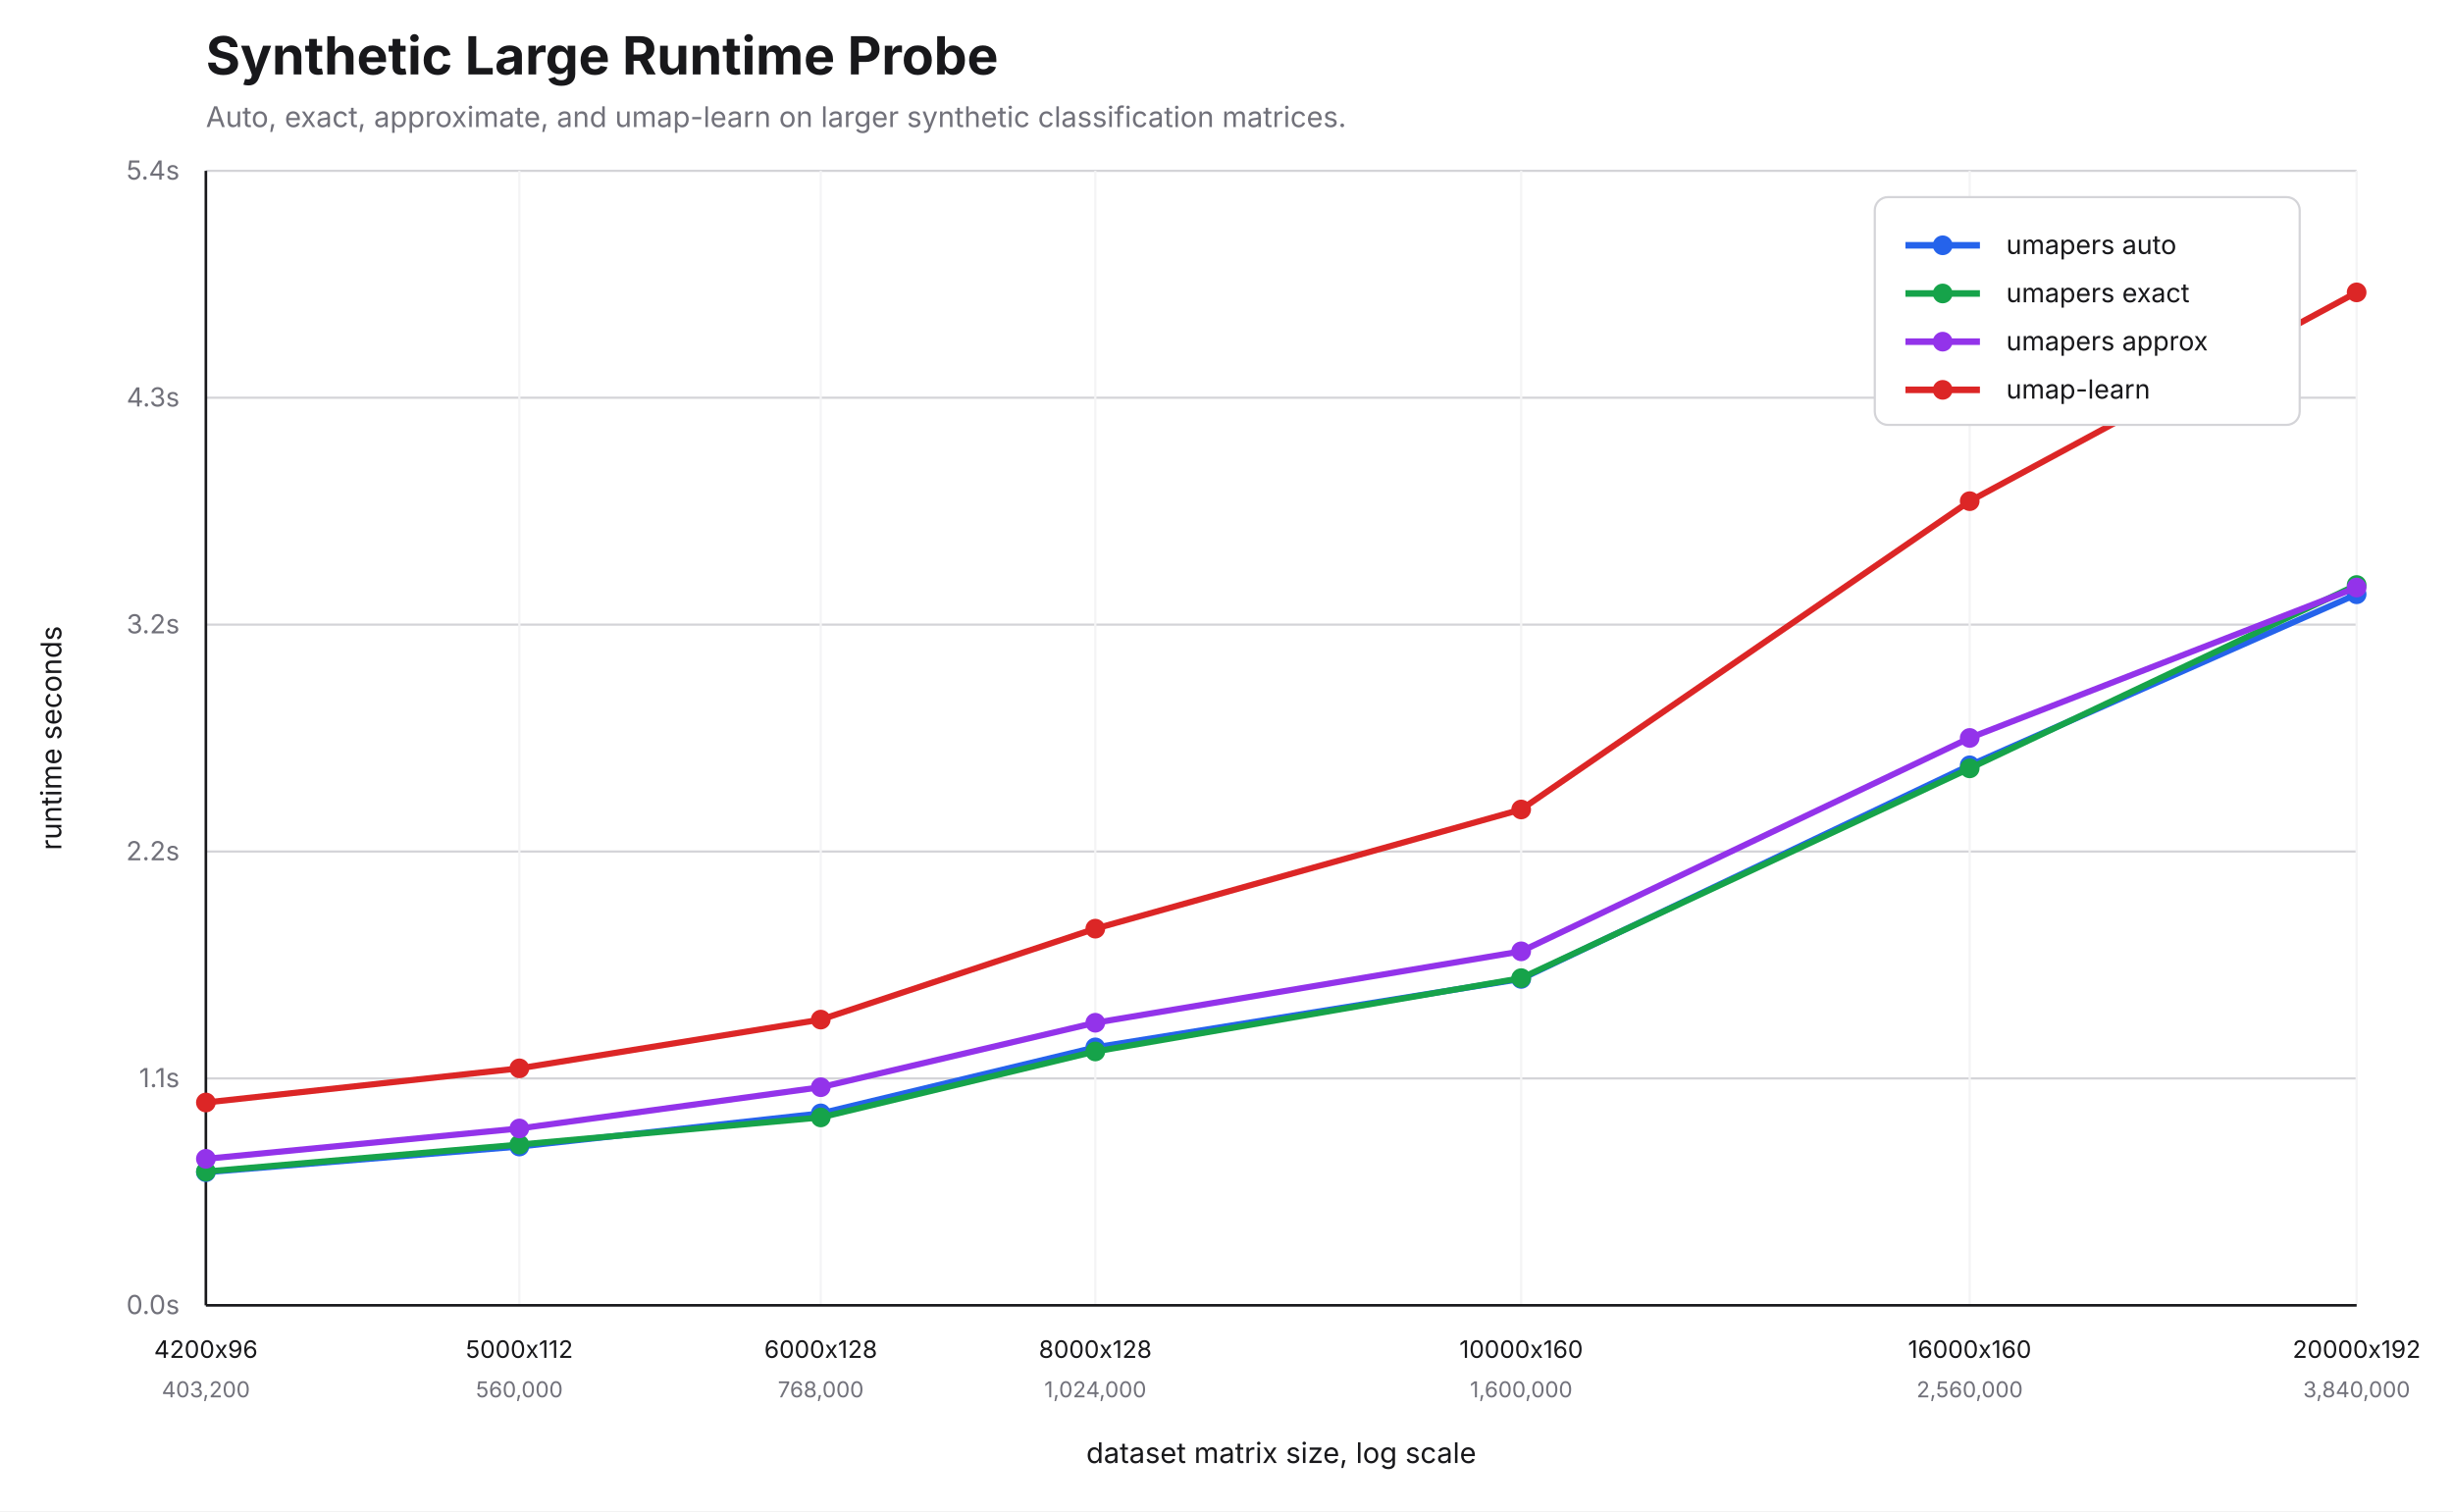
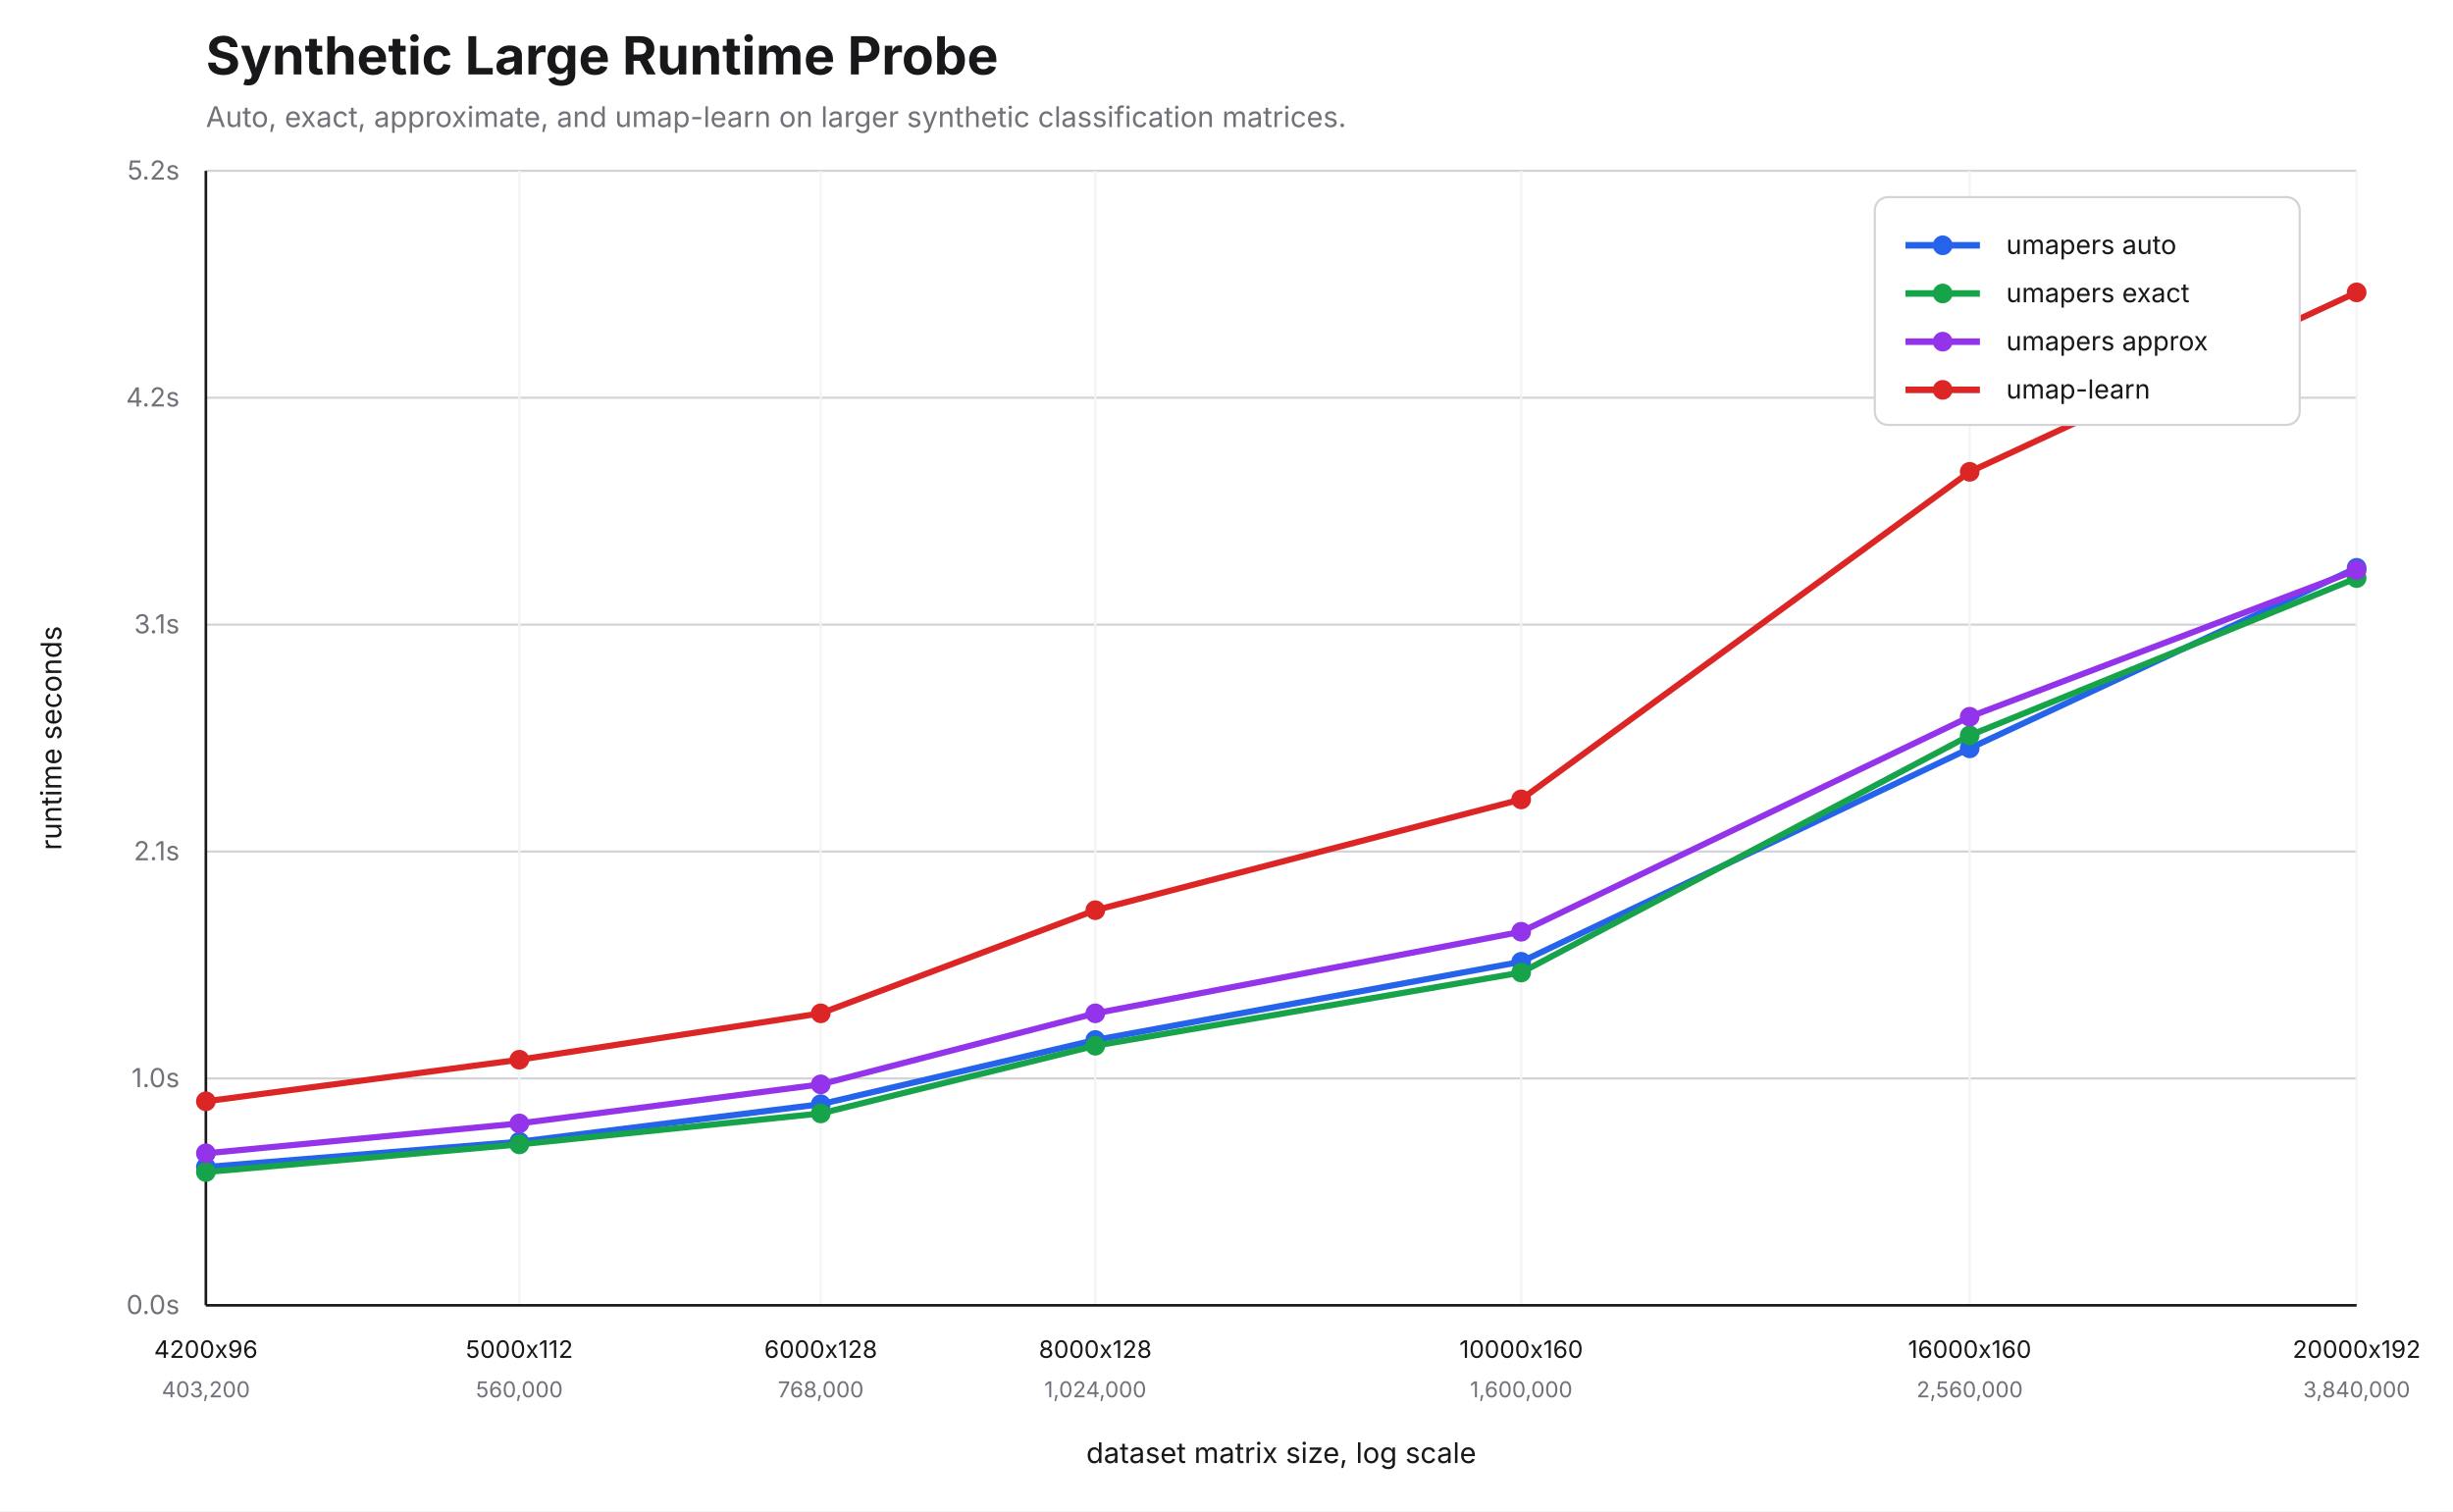
<svg xmlns="http://www.w3.org/2000/svg" width="1120" height="690" viewBox="0 0 1120 690">
  <rect width="100%" height="100%" fill="#ffffff" />
  <text x="94" y="34" font-family="Inter, Arial, sans-serif" font-size="24" font-weight="700" fill="#18181b">Synthetic Large Runtime Probe</text>
  <text x="94" y="58" font-family="Inter, Arial, sans-serif" font-size="13" fill="#71717a">Auto, exact, approximate, and umap-learn on larger synthetic classification matrices.</text>
  <line x1="94" y1="596.00" x2="1076" y2="596.00" stroke="#d4d4d8" stroke-width="1" />
  <text x="82" y="600.00" text-anchor="end" font-family="Inter, Arial, sans-serif" font-size="12" fill="#71717a">0.0s</text>
  <line x1="94" y1="492.40" x2="1076" y2="492.40" stroke="#d4d4d8" stroke-width="1" />
-   <text x="82" y="496.40" text-anchor="end" font-family="Inter, Arial, sans-serif" font-size="12" fill="#71717a">1.1s</text>
+   <text x="82" y="496.40" text-anchor="end" font-family="Inter, Arial, sans-serif" font-size="12" fill="#71717a">1.0s</text>
  <line x1="94" y1="388.80" x2="1076" y2="388.80" stroke="#d4d4d8" stroke-width="1" />
-   <text x="82" y="392.80" text-anchor="end" font-family="Inter, Arial, sans-serif" font-size="12" fill="#71717a">2.2s</text>
+   <text x="82" y="392.80" text-anchor="end" font-family="Inter, Arial, sans-serif" font-size="12" fill="#71717a">2.1s</text>
  <line x1="94" y1="285.20" x2="1076" y2="285.20" stroke="#d4d4d8" stroke-width="1" />
-   <text x="82" y="289.20" text-anchor="end" font-family="Inter, Arial, sans-serif" font-size="12" fill="#71717a">3.2s</text>
+   <text x="82" y="289.20" text-anchor="end" font-family="Inter, Arial, sans-serif" font-size="12" fill="#71717a">3.1s</text>
  <line x1="94" y1="181.60" x2="1076" y2="181.60" stroke="#d4d4d8" stroke-width="1" />
-   <text x="82" y="185.60" text-anchor="end" font-family="Inter, Arial, sans-serif" font-size="12" fill="#71717a">4.3s</text>
+   <text x="82" y="185.60" text-anchor="end" font-family="Inter, Arial, sans-serif" font-size="12" fill="#71717a">4.2s</text>
  <line x1="94" y1="78.00" x2="1076" y2="78.00" stroke="#d4d4d8" stroke-width="1" />
-   <text x="82" y="82.00" text-anchor="end" font-family="Inter, Arial, sans-serif" font-size="12" fill="#71717a">5.4s</text>
+   <text x="82" y="82.00" text-anchor="end" font-family="Inter, Arial, sans-serif" font-size="12" fill="#71717a">5.2s</text>
  <line x1="94.00" y1="78" x2="94.00" y2="596" stroke="#f4f4f5" stroke-width="1" />
  <text x="94.00" y="620" text-anchor="middle" font-family="Inter, Arial, sans-serif" font-size="11" fill="#18181b">4200x96</text>
  <text x="94.00" y="638" text-anchor="middle" font-family="Inter, Arial, sans-serif" font-size="10" fill="#71717a">403,200</text>
  <line x1="237.13" y1="78" x2="237.13" y2="596" stroke="#f4f4f5" stroke-width="1" />
  <text x="237.13" y="620" text-anchor="middle" font-family="Inter, Arial, sans-serif" font-size="11" fill="#18181b">5000x112</text>
  <text x="237.13" y="638" text-anchor="middle" font-family="Inter, Arial, sans-serif" font-size="10" fill="#71717a">560,000</text>
  <line x1="374.75" y1="78" x2="374.75" y2="596" stroke="#f4f4f5" stroke-width="1" />
  <text x="374.75" y="620" text-anchor="middle" font-family="Inter, Arial, sans-serif" font-size="11" fill="#18181b">6000x128</text>
  <text x="374.75" y="638" text-anchor="middle" font-family="Inter, Arial, sans-serif" font-size="10" fill="#71717a">768,000</text>
  <line x1="500.10" y1="78" x2="500.10" y2="596" stroke="#f4f4f5" stroke-width="1" />
  <text x="500.10" y="620" text-anchor="middle" font-family="Inter, Arial, sans-serif" font-size="11" fill="#18181b">8000x128</text>
  <text x="500.10" y="638" text-anchor="middle" font-family="Inter, Arial, sans-serif" font-size="10" fill="#71717a">1,024,000</text>
  <line x1="694.55" y1="78" x2="694.55" y2="596" stroke="#f4f4f5" stroke-width="1" />
  <text x="694.55" y="620" text-anchor="middle" font-family="Inter, Arial, sans-serif" font-size="11" fill="#18181b">10000x160</text>
  <text x="694.55" y="638" text-anchor="middle" font-family="Inter, Arial, sans-serif" font-size="10" fill="#71717a">1,600,000</text>
  <line x1="899.33" y1="78" x2="899.33" y2="596" stroke="#f4f4f5" stroke-width="1" />
  <text x="899.33" y="620" text-anchor="middle" font-family="Inter, Arial, sans-serif" font-size="11" fill="#18181b">16000x160</text>
  <text x="899.33" y="638" text-anchor="middle" font-family="Inter, Arial, sans-serif" font-size="10" fill="#71717a">2,560,000</text>
  <line x1="1076.00" y1="78" x2="1076.00" y2="596" stroke="#f4f4f5" stroke-width="1" />
  <text x="1076.00" y="620" text-anchor="middle" font-family="Inter, Arial, sans-serif" font-size="11" fill="#18181b">20000x192</text>
  <text x="1076.00" y="638" text-anchor="middle" font-family="Inter, Arial, sans-serif" font-size="10" fill="#71717a">3,840,000</text>
  <line x1="94" y1="78" x2="94" y2="596" stroke="#18181b" stroke-width="1.2" />
  <line x1="94" y1="596" x2="1076" y2="596" stroke="#18181b" stroke-width="1.2" />
  <text x="28" y="337.00" transform="rotate(-90 28 337.00)" text-anchor="middle" font-family="Inter, Arial, sans-serif" font-size="13" fill="#18181b">runtime seconds</text>
  <text x="585.00" y="668" text-anchor="middle" font-family="Inter, Arial, sans-serif" font-size="13" fill="#18181b">dataset matrix size, log scale</text>
-   <polyline fill="none" stroke="#2563eb" stroke-width="2.8" points="94.00,535.22 237.13,523.50 374.75,508.36 500.10,478.22 694.55,446.97 899.33,349.43 1076.00,271.34" />
-   <circle cx="94.00" cy="535.22" r="4.5" fill="#2563eb" />
-   <circle cx="237.13" cy="523.50" r="4.5" fill="#2563eb" />
-   <circle cx="374.75" cy="508.36" r="4.5" fill="#2563eb" />
-   <circle cx="500.10" cy="478.22" r="4.5" fill="#2563eb" />
-   <circle cx="694.55" cy="446.97" r="4.5" fill="#2563eb" />
-   <circle cx="899.33" cy="349.43" r="4.5" fill="#2563eb" />
-   <circle cx="1076.00" cy="271.34" r="4.5" fill="#2563eb" />
-   <polyline fill="none" stroke="#16a34a" stroke-width="2.8" points="94.00,534.93 237.13,522.61 374.75,510.21 500.10,480.09 694.55,446.61 899.33,350.83 1076.00,267.11" />
-   <circle cx="94.00" cy="534.93" r="4.5" fill="#16a34a" />
-   <circle cx="237.13" cy="522.61" r="4.5" fill="#16a34a" />
-   <circle cx="374.75" cy="510.21" r="4.5" fill="#16a34a" />
-   <circle cx="500.10" cy="480.09" r="4.5" fill="#16a34a" />
-   <circle cx="694.55" cy="446.61" r="4.5" fill="#16a34a" />
-   <circle cx="899.33" cy="350.83" r="4.5" fill="#16a34a" />
-   <circle cx="1076.00" cy="267.11" r="4.5" fill="#16a34a" />
-   <polyline fill="none" stroke="#9333ea" stroke-width="2.8" points="94.00,529.11 237.13,515.25 374.75,496.41 500.10,466.98 694.55,434.37 899.33,336.94 1076.00,268.26" />
-   <circle cx="94.00" cy="529.11" r="4.5" fill="#9333ea" />
-   <circle cx="237.13" cy="515.25" r="4.5" fill="#9333ea" />
-   <circle cx="374.75" cy="496.41" r="4.5" fill="#9333ea" />
-   <circle cx="500.10" cy="466.98" r="4.5" fill="#9333ea" />
-   <circle cx="694.55" cy="434.37" r="4.5" fill="#9333ea" />
-   <circle cx="899.33" cy="336.94" r="4.5" fill="#9333ea" />
-   <circle cx="1076.00" cy="268.26" r="4.5" fill="#9333ea" />
-   <polyline fill="none" stroke="#dc2626" stroke-width="2.8" points="94.00,503.39 237.13,487.80 374.75,465.54 500.10,424.02 694.55,369.60 899.33,228.83 1076.00,133.50" />
-   <circle cx="94.00" cy="503.39" r="4.5" fill="#dc2626" />
-   <circle cx="237.13" cy="487.80" r="4.5" fill="#dc2626" />
-   <circle cx="374.75" cy="465.54" r="4.5" fill="#dc2626" />
-   <circle cx="500.10" cy="424.02" r="4.5" fill="#dc2626" />
-   <circle cx="694.55" cy="369.60" r="4.5" fill="#dc2626" />
-   <circle cx="899.33" cy="228.83" r="4.5" fill="#dc2626" />
+   <polyline fill="none" stroke="#2563eb" stroke-width="2.8" points="94.00,532.85 237.13,521.30 374.75,504.17 500.10,474.85 694.55,439.14 899.33,341.69 1076.00,259.26" />
+   <circle cx="94.00" cy="532.85" r="4.5" fill="#2563eb" />
+   <circle cx="237.13" cy="521.30" r="4.5" fill="#2563eb" />
+   <circle cx="374.75" cy="504.17" r="4.5" fill="#2563eb" />
+   <circle cx="500.10" cy="474.85" r="4.5" fill="#2563eb" />
+   <circle cx="694.55" cy="439.14" r="4.5" fill="#2563eb" />
+   <circle cx="899.33" cy="341.69" r="4.5" fill="#2563eb" />
+   <circle cx="1076.00" cy="259.26" r="4.5" fill="#2563eb" />
+   <polyline fill="none" stroke="#16a34a" stroke-width="2.8" points="94.00,535.14 237.13,522.52 374.75,508.38 500.10,477.47 694.55,444.05 899.33,335.79 1076.00,263.94" />
+   <circle cx="94.00" cy="535.14" r="4.5" fill="#16a34a" />
+   <circle cx="237.13" cy="522.52" r="4.5" fill="#16a34a" />
+   <circle cx="374.75" cy="508.38" r="4.5" fill="#16a34a" />
+   <circle cx="500.10" cy="477.47" r="4.5" fill="#16a34a" />
+   <circle cx="694.55" cy="444.05" r="4.5" fill="#16a34a" />
+   <circle cx="899.33" cy="335.79" r="4.5" fill="#16a34a" />
+   <circle cx="1076.00" cy="263.94" r="4.5" fill="#16a34a" />
+   <polyline fill="none" stroke="#9333ea" stroke-width="2.8" points="94.00,526.59 237.13,512.95 374.75,495.11 500.10,462.68 694.55,425.43 899.33,327.27 1076.00,260.28" />
+   <circle cx="94.00" cy="526.59" r="4.5" fill="#9333ea" />
+   <circle cx="237.13" cy="512.95" r="4.5" fill="#9333ea" />
+   <circle cx="374.75" cy="495.11" r="4.5" fill="#9333ea" />
+   <circle cx="500.10" cy="462.68" r="4.5" fill="#9333ea" />
+   <circle cx="694.55" cy="425.43" r="4.5" fill="#9333ea" />
+   <circle cx="899.33" cy="327.27" r="4.5" fill="#9333ea" />
+   <circle cx="1076.00" cy="260.28" r="4.5" fill="#9333ea" />
+   <polyline fill="none" stroke="#dc2626" stroke-width="2.8" points="94.00,502.85 237.13,483.85 374.75,462.68 500.10,415.59 694.55,365.00 899.33,215.43 1076.00,133.50" />
+   <circle cx="94.00" cy="502.85" r="4.5" fill="#dc2626" />
+   <circle cx="237.13" cy="483.85" r="4.5" fill="#dc2626" />
+   <circle cx="374.75" cy="462.68" r="4.5" fill="#dc2626" />
+   <circle cx="500.10" cy="415.59" r="4.5" fill="#dc2626" />
+   <circle cx="694.55" cy="365.00" r="4.5" fill="#dc2626" />
+   <circle cx="899.33" cy="215.43" r="4.5" fill="#dc2626" />
  <circle cx="1076.00" cy="133.50" r="4.5" fill="#dc2626" />
  <rect x="856" y="90" width="194" height="104" rx="6" fill="#ffffff" stroke="#d4d4d8" />
  <line x1="870" y1="112" x2="904" y2="112" stroke="#2563eb" stroke-width="3" />
  <circle cx="887" cy="112" r="4.5" fill="#2563eb" />
  <text x="916" y="116" font-family="Inter, Arial, sans-serif" font-size="12" fill="#18181b">umapers auto</text>
  <line x1="870" y1="134" x2="904" y2="134" stroke="#16a34a" stroke-width="3" />
  <circle cx="887" cy="134" r="4.5" fill="#16a34a" />
  <text x="916" y="138" font-family="Inter, Arial, sans-serif" font-size="12" fill="#18181b">umapers exact</text>
  <line x1="870" y1="156" x2="904" y2="156" stroke="#9333ea" stroke-width="3" />
  <circle cx="887" cy="156" r="4.5" fill="#9333ea" />
  <text x="916" y="160" font-family="Inter, Arial, sans-serif" font-size="12" fill="#18181b">umapers approx</text>
  <line x1="870" y1="178" x2="904" y2="178" stroke="#dc2626" stroke-width="3" />
  <circle cx="887" cy="178" r="4.5" fill="#dc2626" />
  <text x="916" y="182" font-family="Inter, Arial, sans-serif" font-size="12" fill="#18181b">umap-learn</text>
</svg>
